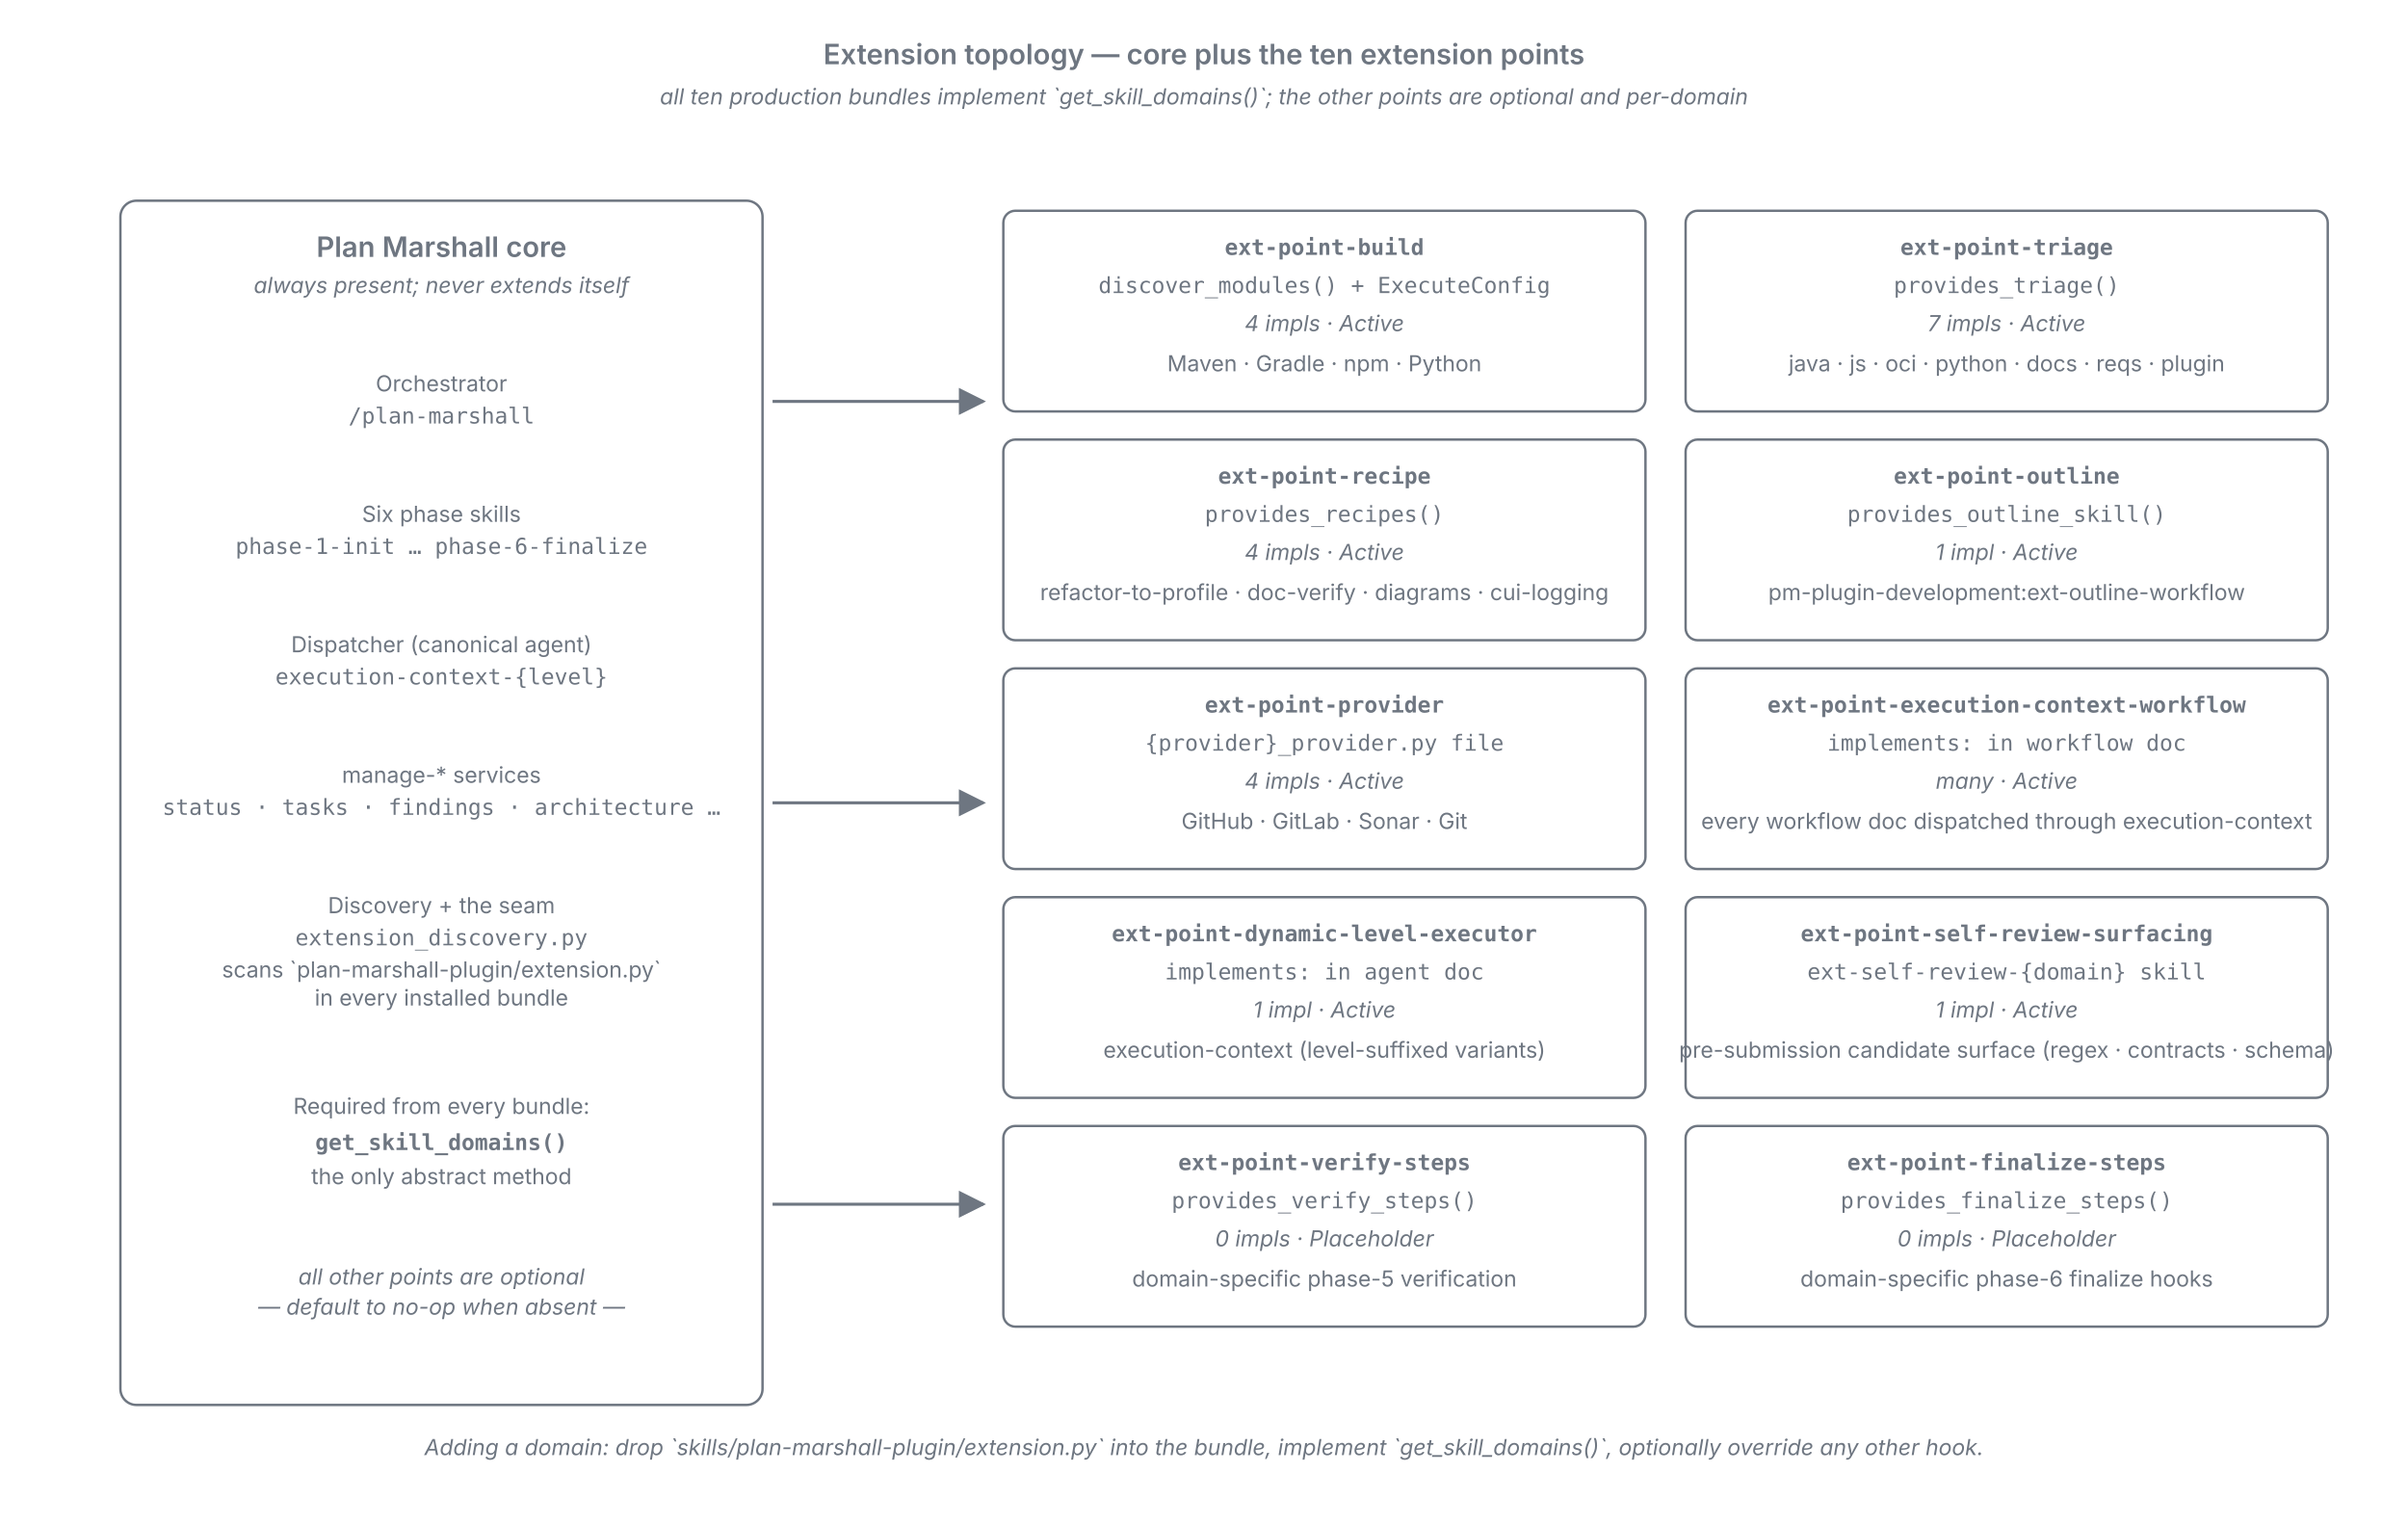
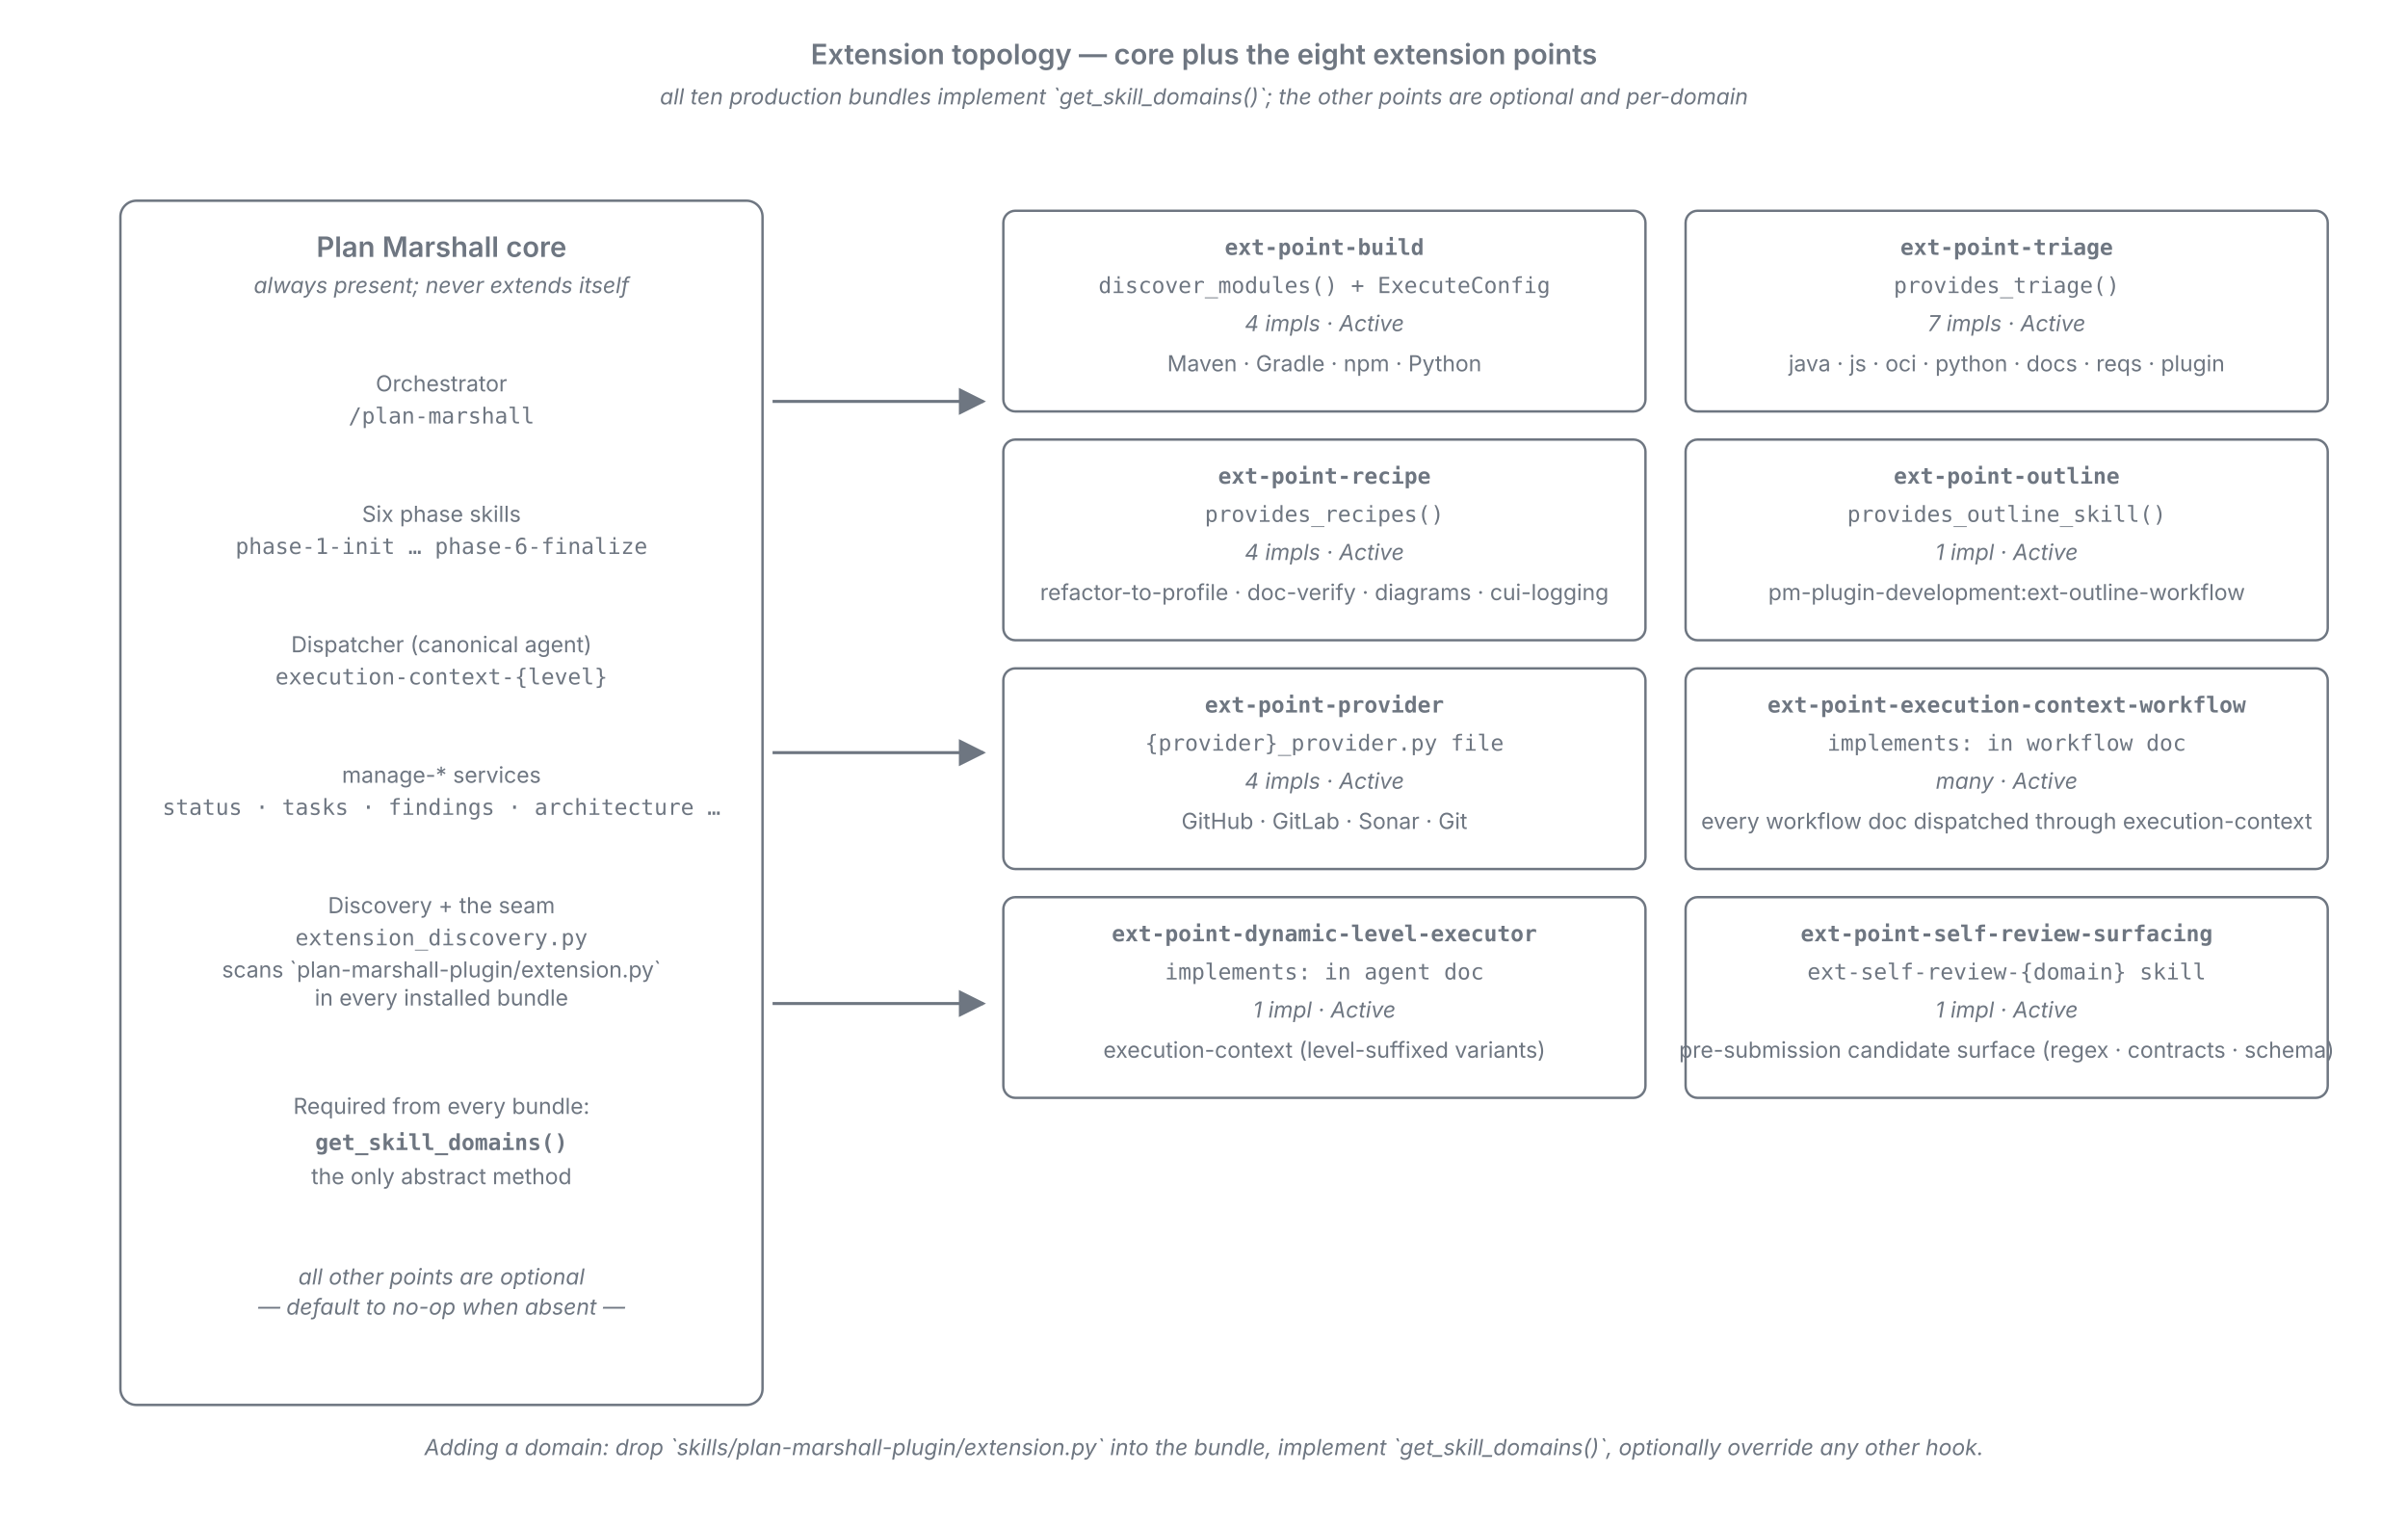
<svg xmlns="http://www.w3.org/2000/svg" viewBox="0 0 1200 760" role="img" aria-labelledby="title desc" font-family="ui-sans-serif, -apple-system, system-ui, 'Segoe UI', sans-serif">
  <defs>
    <marker id="arrow" viewBox="0 0 10 10" refX="9" refY="5" markerWidth="9" markerHeight="9" orient="auto">
      <path d="M0,0 L10,5 L0,10 z" class="arrow-fill" />
    </marker>
    <style>
      .col-header { font-size: 14px; font-weight: 600; fill: #6e7681; text-anchor: middle; }
      .col-sub    { font-size: 11px; fill: #6e7681; text-anchor: middle; font-style: italic; }
      .mono       { font-family: ui-monospace, 'SF Mono', Menlo, Consolas, monospace; font-size: 11px; fill: #6e7681; text-anchor: middle; }
      .axis-lbl   { font-size: 11px; fill: #6e7681; text-anchor: middle; font-style: italic; }
      .item       { font-size: 11px; fill: #6e7681; text-anchor: middle; }
      .stroke     { stroke: #6e7681; stroke-width: 1.2; fill: none; }
      .arrow      { stroke: #6e7681; stroke-width: 1.5; fill: none; }
      .arrow-fill { fill: #6e7681; }
    </style>
  </defs>
-   <text x="600" y="32" class="col-header">Extension topology — core plus the ten extension points</text>
+   <text x="600" y="32" class="col-header">Extension topology — core plus the eight extension points</text>
  <text x="600" y="52" class="col-sub">all ten production bundles implement `get_skill_domains()`; the other points are optional and per-domain</text>
  <rect class="stroke" x="60" y="100" width="320" height="600" rx="8" ry="8" />
  <text x="220" y="128" class="col-header">Plan Marshall core</text>
  <text x="220" y="146" class="col-sub">always present; never extends itself</text>
  <text x="220" y="195" class="item">Orchestrator</text>
  <text x="220" y="211" class="mono">/plan-marshall</text>
  <text x="220" y="260" class="item">Six phase skills</text>
  <text x="220" y="276" class="mono">phase-1-init … phase-6-finalize</text>
  <text x="220" y="325" class="item">Dispatcher (canonical agent)</text>
  <text x="220" y="341" class="mono">execution-context-{level}</text>
  <text x="220" y="390" class="item">manage-* services</text>
  <text x="220" y="406" class="mono">status · tasks · findings · architecture …</text>
  <text x="220" y="455" class="item">Discovery + the seam</text>
  <text x="220" y="471" class="mono">extension_discovery.py</text>
  <text x="220" y="487" class="item">scans `plan-marshall-plugin/extension.py`</text>
  <text x="220" y="501" class="item">in every installed bundle</text>
  <text x="220" y="555" class="item">Required from every bundle:</text>
  <text x="220" y="573" class="mono" style="font-weight: 700">get_skill_domains()</text>
  <text x="220" y="590" class="item">the only abstract method</text>
  <text x="220" y="640" class="col-sub">all other points are optional</text>
  <text x="220" y="655" class="col-sub">— default to no-op when absent —</text>
  <line class="arrow" x1="385" y1="200" x2="490" y2="200" marker-end="url(#arrow)" />
-   <line class="arrow" x1="385" y1="400" x2="490" y2="400" marker-end="url(#arrow)" />
-   <line class="arrow" x1="385" y1="600" x2="490" y2="600" marker-end="url(#arrow)" />
+   <line class="arrow" x1="385" y1="375" x2="490" y2="375" marker-end="url(#arrow)" />
+   <line class="arrow" x1="385" y1="500" x2="490" y2="500" marker-end="url(#arrow)" />
  <rect class="stroke" x="500" y="105" width="320" height="100" rx="6" ry="6" />
  <text x="660" y="127" class="mono" style="font-weight: 700">ext-point-build</text>
  <text x="660" y="146" class="mono">discover_modules() + ExecuteConfig</text>
  <text x="660" y="165" class="col-sub">4 impls · Active</text>
  <text x="660" y="185" class="item">Maven · Gradle · npm · Python</text>
  <rect class="stroke" x="840" y="105" width="320" height="100" rx="6" ry="6" />
  <text x="1000" y="127" class="mono" style="font-weight: 700">ext-point-triage</text>
  <text x="1000" y="146" class="mono">provides_triage()</text>
  <text x="1000" y="165" class="col-sub">7 impls · Active</text>
  <text x="1000" y="185" class="item">java · js · oci · python · docs · reqs · plugin</text>
  <rect class="stroke" x="500" y="219" width="320" height="100" rx="6" ry="6" />
  <text x="660" y="241" class="mono" style="font-weight: 700">ext-point-recipe</text>
  <text x="660" y="260" class="mono">provides_recipes()</text>
  <text x="660" y="279" class="col-sub">4 impls · Active</text>
  <text x="660" y="299" class="item">refactor-to-profile · doc-verify · diagrams · cui-logging</text>
  <rect class="stroke" x="840" y="219" width="320" height="100" rx="6" ry="6" />
  <text x="1000" y="241" class="mono" style="font-weight: 700">ext-point-outline</text>
  <text x="1000" y="260" class="mono">provides_outline_skill()</text>
  <text x="1000" y="279" class="col-sub">1 impl · Active</text>
  <text x="1000" y="299" class="item">pm-plugin-development:ext-outline-workflow</text>
  <rect class="stroke" x="500" y="333" width="320" height="100" rx="6" ry="6" />
  <text x="660" y="355" class="mono" style="font-weight: 700">ext-point-provider</text>
  <text x="660" y="374" class="mono">{provider}_provider.py file</text>
  <text x="660" y="393" class="col-sub">4 impls · Active</text>
  <text x="660" y="413" class="item">GitHub · GitLab · Sonar · Git</text>
  <rect class="stroke" x="840" y="333" width="320" height="100" rx="6" ry="6" />
  <text x="1000" y="355" class="mono" style="font-weight: 700">ext-point-execution-context-workflow</text>
  <text x="1000" y="374" class="mono">implements: in workflow doc</text>
  <text x="1000" y="393" class="col-sub">many · Active</text>
  <text x="1000" y="413" class="item">every workflow doc dispatched through execution-context</text>
  <rect class="stroke" x="500" y="447" width="320" height="100" rx="6" ry="6" />
  <text x="660" y="469" class="mono" style="font-weight: 700">ext-point-dynamic-level-executor</text>
  <text x="660" y="488" class="mono">implements: in agent doc</text>
  <text x="660" y="507" class="col-sub">1 impl · Active</text>
  <text x="660" y="527" class="item">execution-context (level-suffixed variants)</text>
  <rect class="stroke" x="840" y="447" width="320" height="100" rx="6" ry="6" />
  <text x="1000" y="469" class="mono" style="font-weight: 700">ext-point-self-review-surfacing</text>
  <text x="1000" y="488" class="mono">ext-self-review-{domain} skill</text>
  <text x="1000" y="507" class="col-sub">1 impl · Active</text>
  <text x="1000" y="527" class="item">pre-submission candidate surface (regex · contracts · schema)</text>
-   <rect class="stroke" x="500" y="561" width="320" height="100" rx="6" ry="6" />
-   <text x="660" y="583" class="mono" style="font-weight: 700">ext-point-verify-steps</text>
-   <text x="660" y="602" class="mono">provides_verify_steps()</text>
-   <text x="660" y="621" class="col-sub">0 impls · Placeholder</text>
-   <text x="660" y="641" class="item">domain-specific phase-5 verification</text>
-   <rect class="stroke" x="840" y="561" width="320" height="100" rx="6" ry="6" />
-   <text x="1000" y="583" class="mono" style="font-weight: 700">ext-point-finalize-steps</text>
-   <text x="1000" y="602" class="mono">provides_finalize_steps()</text>
-   <text x="1000" y="621" class="col-sub">0 impls · Placeholder</text>
-   <text x="1000" y="641" class="item">domain-specific phase-6 finalize hooks</text>
  <text x="600" y="725" class="col-sub">Adding a domain: drop `skills/plan-marshall-plugin/extension.py` into the bundle, implement `get_skill_domains()`, optionally override any other hook.</text>
</svg>
